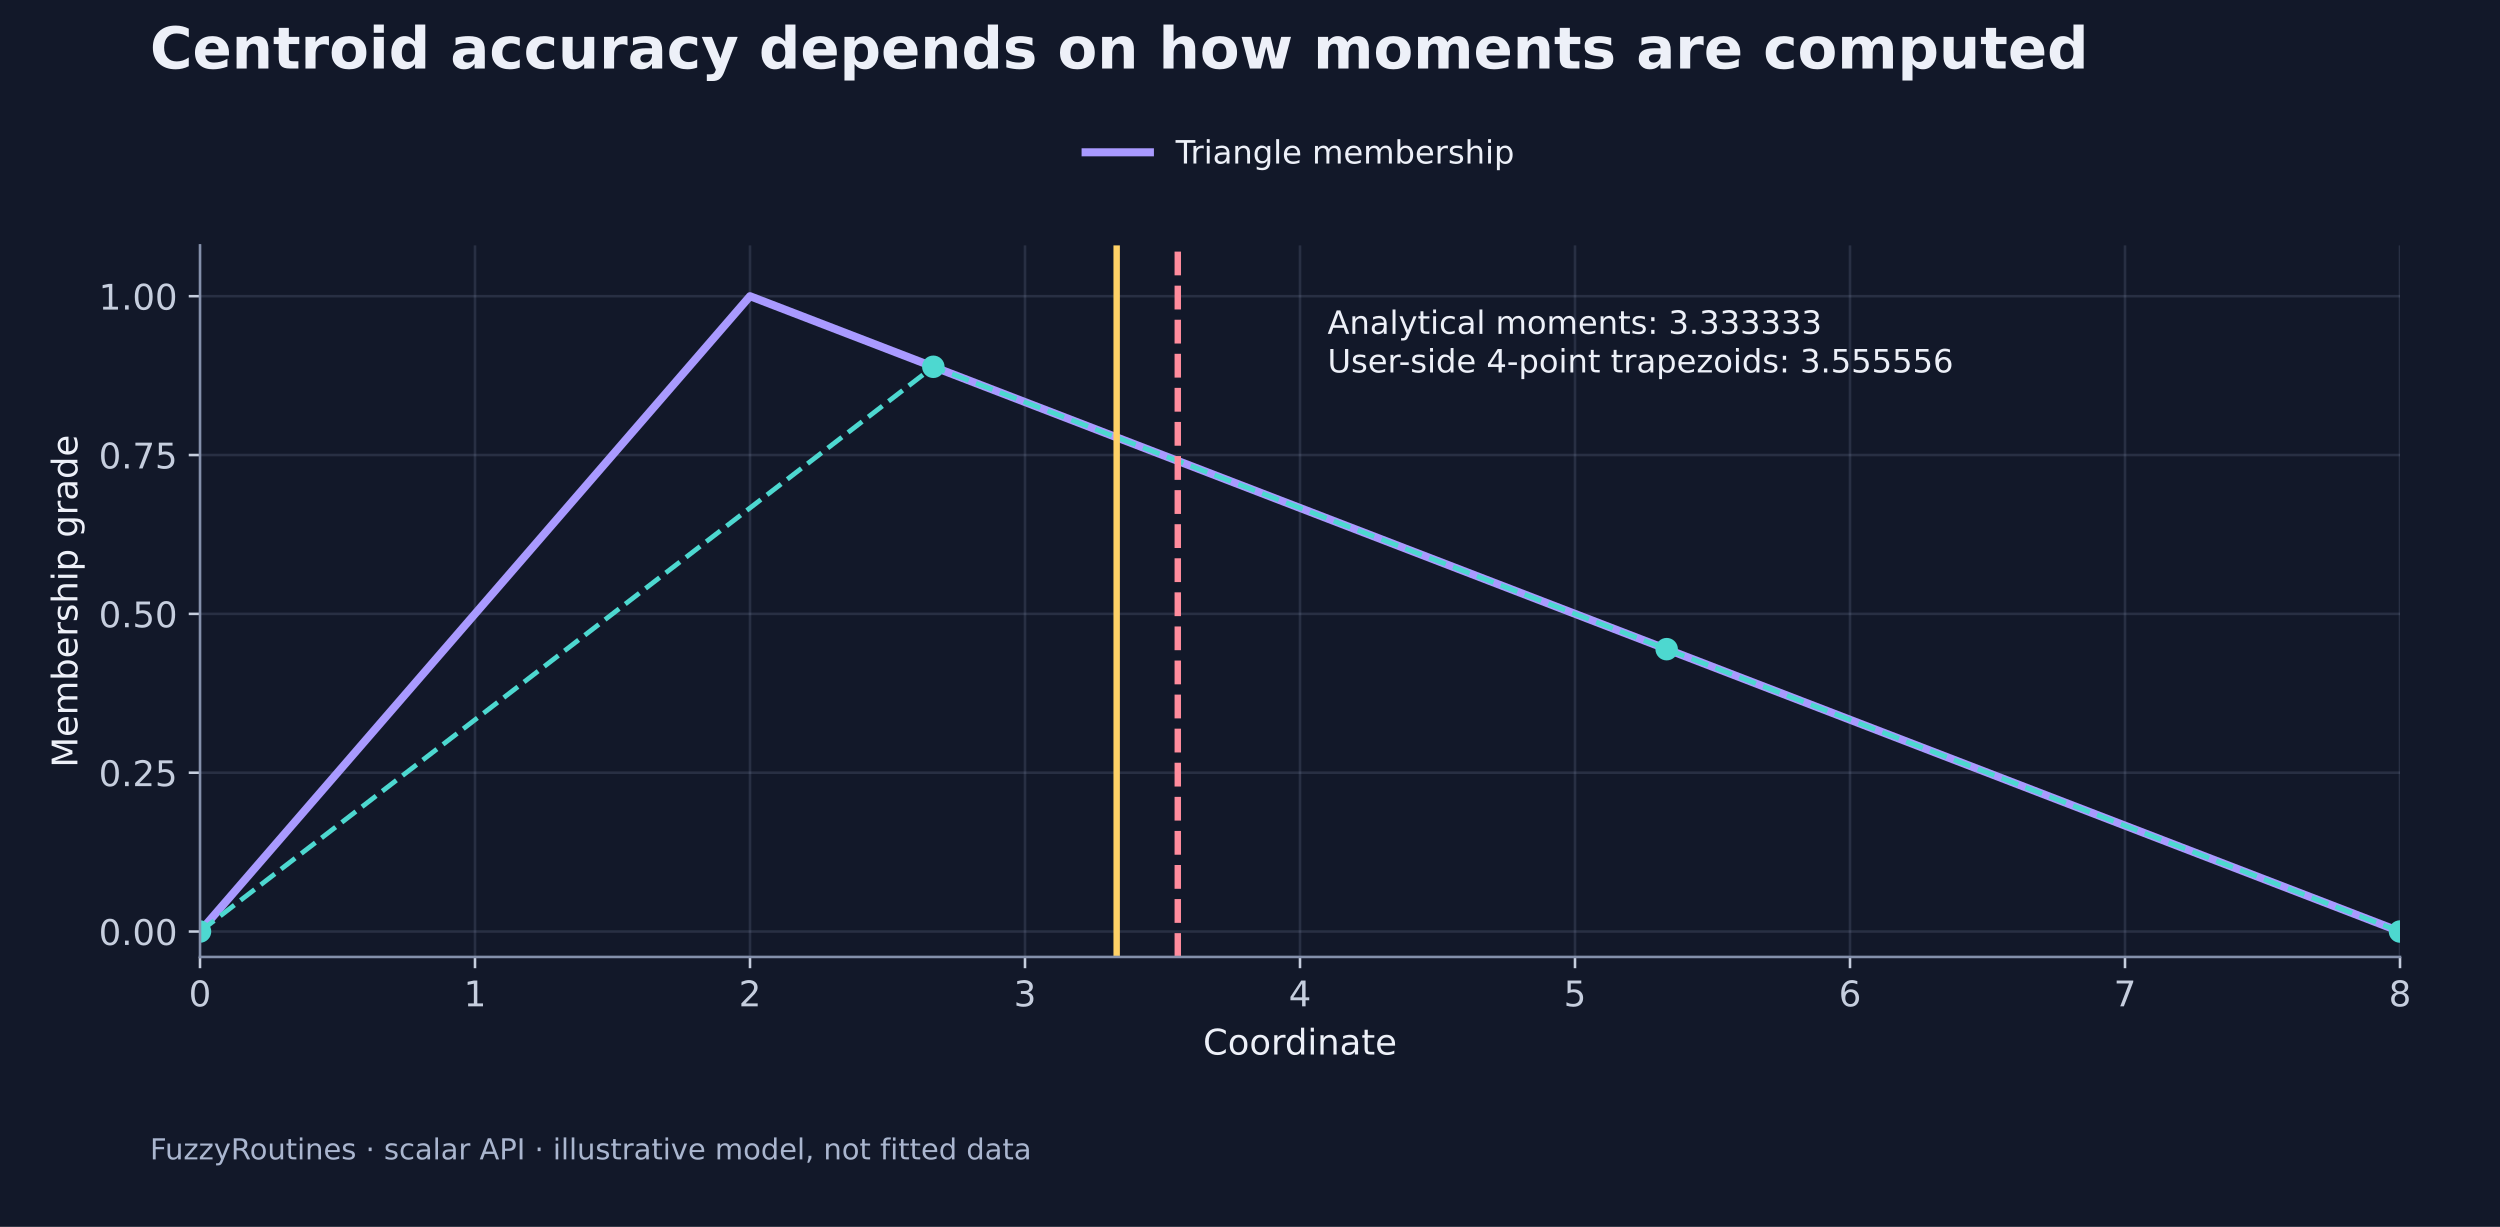
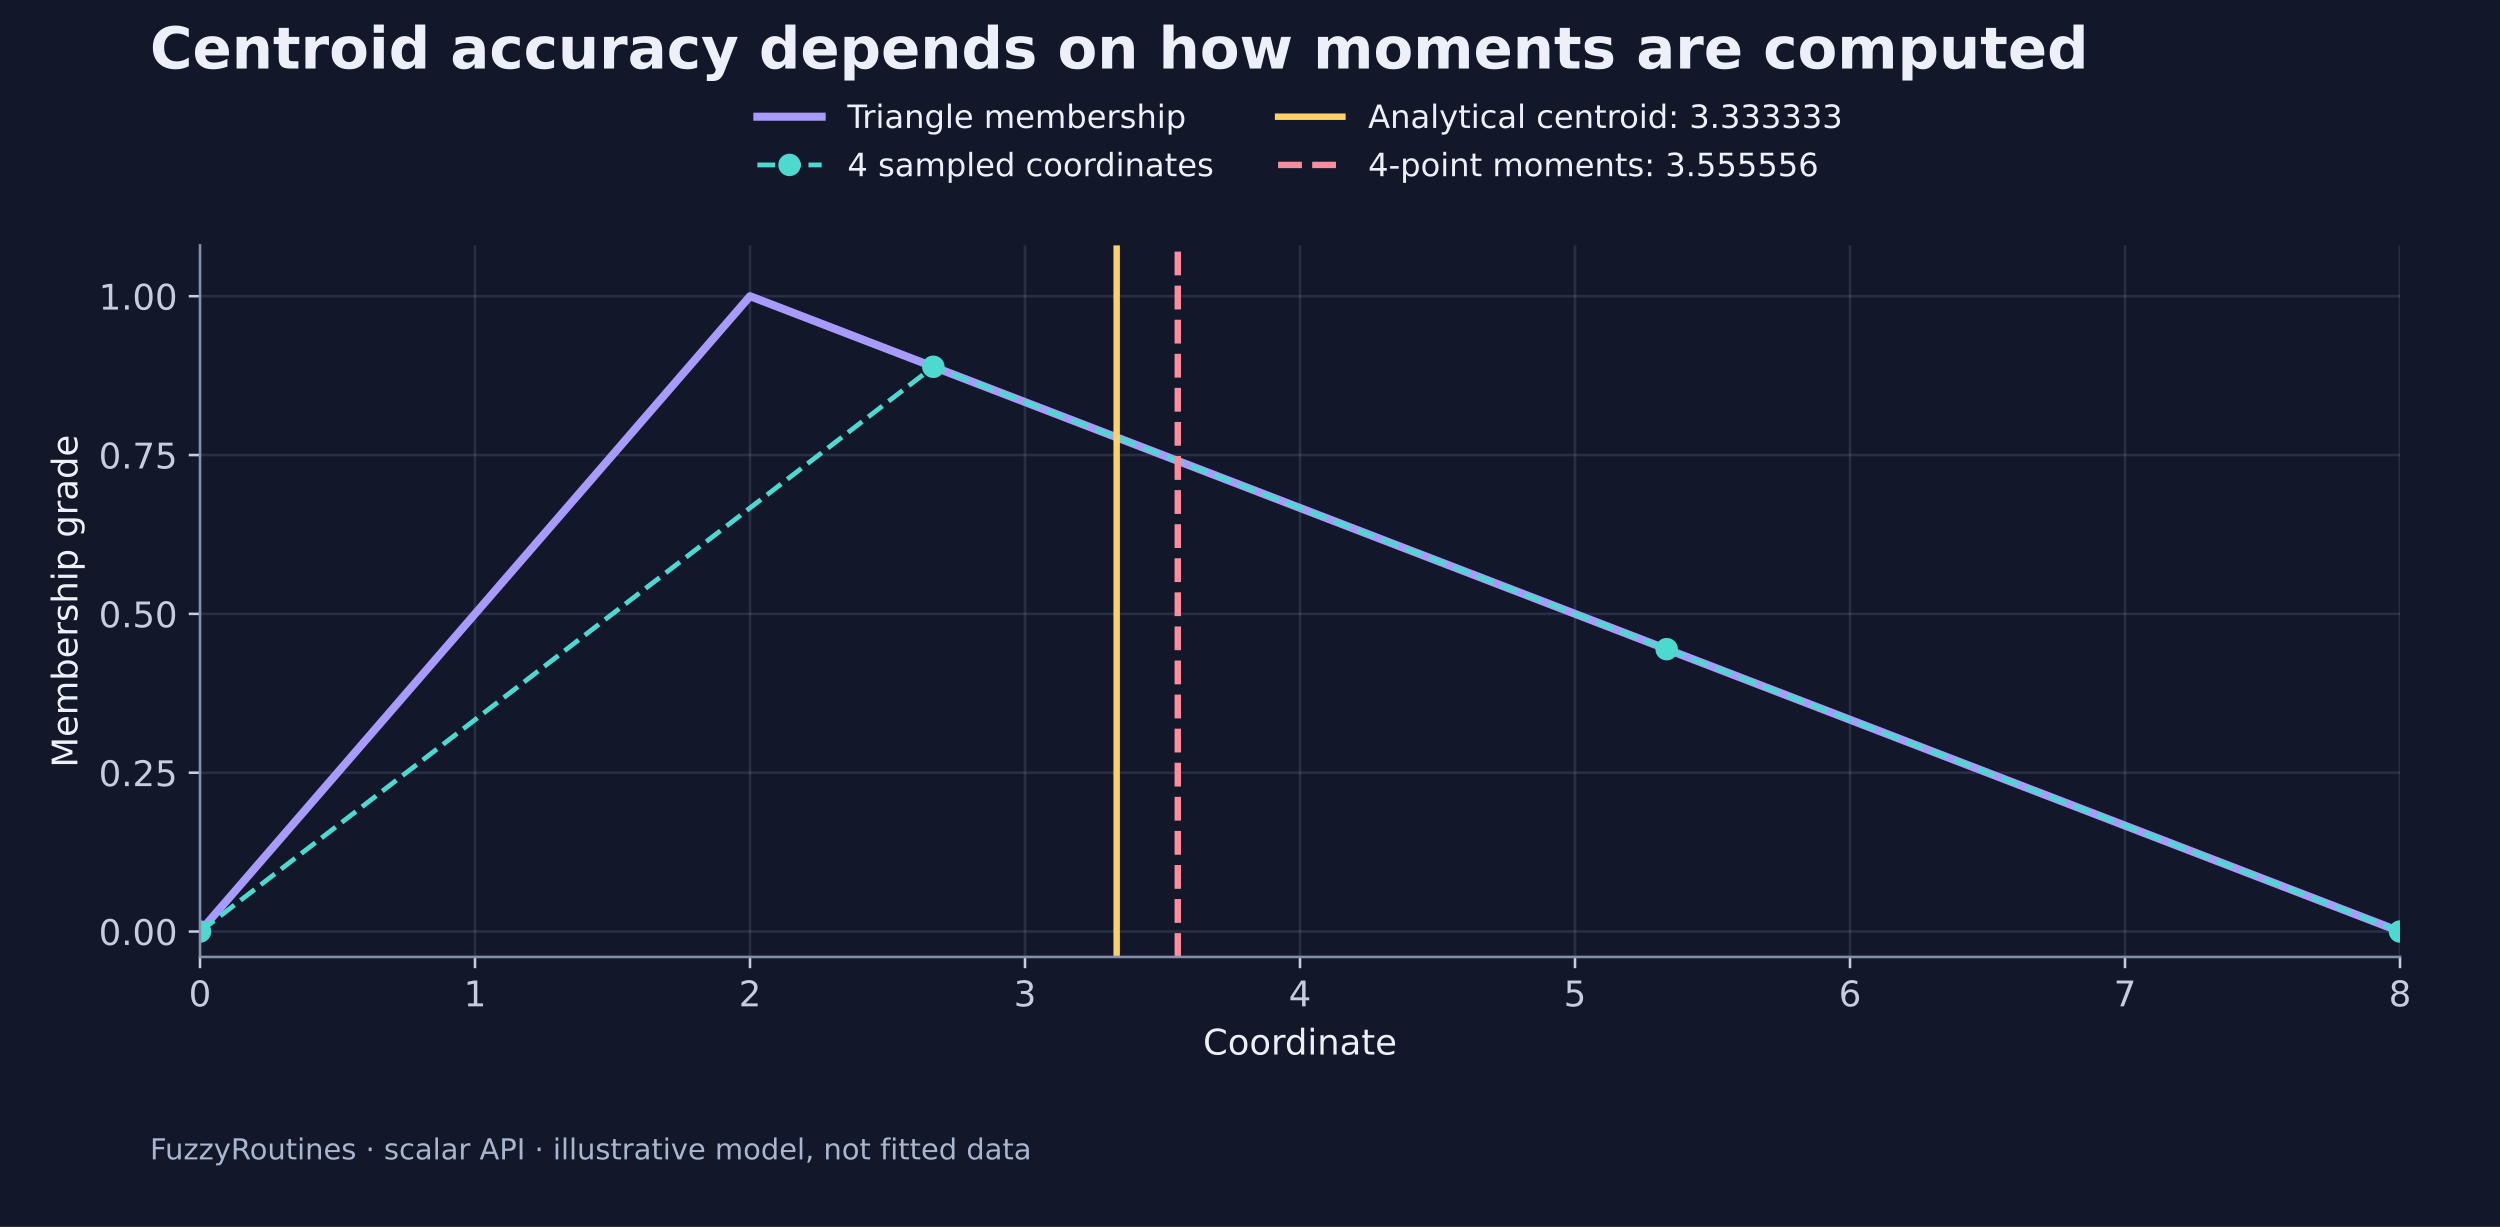
<svg xmlns="http://www.w3.org/2000/svg" xmlns:xlink="http://www.w3.org/1999/xlink" width="777.6pt" height="381.6pt" viewBox="0 0 777.6 381.6" version="1.1">
  <defs>
    <style type="text/css">*{stroke-linejoin: round; stroke-linecap: butt}</style>
  </defs>
  <g id="figure_1">
    <g id="patch_1">
      <path d="M 0 381.6 L 777.6 381.6 L 777.6 0 L 0 0 z " style="fill: #121829" />
    </g>
    <g id="axes_1">
      <g id="patch_2">
        <path d="M 62.208 297.648 L 746.496 297.648 L 746.496 76.32 L 62.208 76.32 z " style="fill: #121829" />
      </g>
      <g id="matplotlib.axis_1">
        <g id="xtick_1">
          <g id="line2d_1">
            <path d="M 62.208 297.648 L 62.208 76.32 " clip-path="url(#p62bf70dbfd)" style="fill: none; stroke: #8490ab; stroke-opacity: 0.2; stroke-width: 0.8; stroke-linecap: square" />
          </g>
          <g id="line2d_2">
            <defs>
              <path id="m4a6ae01762" d="M 0 0 L 0 3.5 " style="stroke: #c6cede; stroke-width: 0.8" />
            </defs>
            <g>
              <use xlink:href="#m4a6ae01762" x="62.208" y="297.648" style="fill: #c6cede; stroke: #c6cede; stroke-width: 0.8" />
            </g>
          </g>
          <g id="text_1">
            <text style="font-size: 11px; font-family: 'DejaVu Sans'; text-anchor: middle; fill: #c6cede" x="62.208" y="313.005" transform="rotate(-0 62.208 313.0054)">0</text>
          </g>
        </g>
        <g id="xtick_2">
          <g id="line2d_3">
            <path d="M 147.744 297.648 L 147.744 76.32 " clip-path="url(#p62bf70dbfd)" style="fill: none; stroke: #8490ab; stroke-opacity: 0.2; stroke-width: 0.8; stroke-linecap: square" />
          </g>
          <g id="line2d_4">
            <g>
              <use xlink:href="#m4a6ae01762" x="147.744" y="297.648" style="fill: #c6cede; stroke: #c6cede; stroke-width: 0.8" />
            </g>
          </g>
          <g id="text_2">
            <text style="font-size: 11px; font-family: 'DejaVu Sans'; text-anchor: middle; fill: #c6cede" x="147.744" y="313.005" transform="rotate(-0 147.744 313.0054)">1</text>
          </g>
        </g>
        <g id="xtick_3">
          <g id="line2d_5">
            <path d="M 233.28 297.648 L 233.28 76.32 " clip-path="url(#p62bf70dbfd)" style="fill: none; stroke: #8490ab; stroke-opacity: 0.2; stroke-width: 0.8; stroke-linecap: square" />
          </g>
          <g id="line2d_6">
            <g>
              <use xlink:href="#m4a6ae01762" x="233.28" y="297.648" style="fill: #c6cede; stroke: #c6cede; stroke-width: 0.8" />
            </g>
          </g>
          <g id="text_3">
            <text style="font-size: 11px; font-family: 'DejaVu Sans'; text-anchor: middle; fill: #c6cede" x="233.28" y="313.005" transform="rotate(-0 233.28 313.0054)">2</text>
          </g>
        </g>
        <g id="xtick_4">
          <g id="line2d_7">
            <path d="M 318.816 297.648 L 318.816 76.32 " clip-path="url(#p62bf70dbfd)" style="fill: none; stroke: #8490ab; stroke-opacity: 0.2; stroke-width: 0.8; stroke-linecap: square" />
          </g>
          <g id="line2d_8">
            <g>
              <use xlink:href="#m4a6ae01762" x="318.816" y="297.648" style="fill: #c6cede; stroke: #c6cede; stroke-width: 0.8" />
            </g>
          </g>
          <g id="text_4">
            <text style="font-size: 11px; font-family: 'DejaVu Sans'; text-anchor: middle; fill: #c6cede" x="318.816" y="313.005" transform="rotate(-0 318.816 313.0054)">3</text>
          </g>
        </g>
        <g id="xtick_5">
          <g id="line2d_9">
            <path d="M 404.352 297.648 L 404.352 76.32 " clip-path="url(#p62bf70dbfd)" style="fill: none; stroke: #8490ab; stroke-opacity: 0.2; stroke-width: 0.8; stroke-linecap: square" />
          </g>
          <g id="line2d_10">
            <g>
              <use xlink:href="#m4a6ae01762" x="404.352" y="297.648" style="fill: #c6cede; stroke: #c6cede; stroke-width: 0.8" />
            </g>
          </g>
          <g id="text_5">
            <text style="font-size: 11px; font-family: 'DejaVu Sans'; text-anchor: middle; fill: #c6cede" x="404.352" y="313.005" transform="rotate(-0 404.352 313.0054)">4</text>
          </g>
        </g>
        <g id="xtick_6">
          <g id="line2d_11">
            <path d="M 489.888 297.648 L 489.888 76.32 " clip-path="url(#p62bf70dbfd)" style="fill: none; stroke: #8490ab; stroke-opacity: 0.2; stroke-width: 0.8; stroke-linecap: square" />
          </g>
          <g id="line2d_12">
            <g>
              <use xlink:href="#m4a6ae01762" x="489.888" y="297.648" style="fill: #c6cede; stroke: #c6cede; stroke-width: 0.8" />
            </g>
          </g>
          <g id="text_6">
            <text style="font-size: 11px; font-family: 'DejaVu Sans'; text-anchor: middle; fill: #c6cede" x="489.888" y="313.005" transform="rotate(-0 489.888 313.0054)">5</text>
          </g>
        </g>
        <g id="xtick_7">
          <g id="line2d_13">
            <path d="M 575.424 297.648 L 575.424 76.32 " clip-path="url(#p62bf70dbfd)" style="fill: none; stroke: #8490ab; stroke-opacity: 0.2; stroke-width: 0.8; stroke-linecap: square" />
          </g>
          <g id="line2d_14">
            <g>
              <use xlink:href="#m4a6ae01762" x="575.424" y="297.648" style="fill: #c6cede; stroke: #c6cede; stroke-width: 0.8" />
            </g>
          </g>
          <g id="text_7">
            <text style="font-size: 11px; font-family: 'DejaVu Sans'; text-anchor: middle; fill: #c6cede" x="575.424" y="313.005" transform="rotate(-0 575.424 313.0054)">6</text>
          </g>
        </g>
        <g id="xtick_8">
          <g id="line2d_15">
            <path d="M 660.96 297.648 L 660.96 76.32 " clip-path="url(#p62bf70dbfd)" style="fill: none; stroke: #8490ab; stroke-opacity: 0.2; stroke-width: 0.8; stroke-linecap: square" />
          </g>
          <g id="line2d_16">
            <g>
              <use xlink:href="#m4a6ae01762" x="660.96" y="297.648" style="fill: #c6cede; stroke: #c6cede; stroke-width: 0.8" />
            </g>
          </g>
          <g id="text_8">
            <text style="font-size: 11px; font-family: 'DejaVu Sans'; text-anchor: middle; fill: #c6cede" x="660.96" y="313.005" transform="rotate(-0 660.96 313.0054)">7</text>
          </g>
        </g>
        <g id="xtick_9">
          <g id="line2d_17">
            <path d="M 746.496 297.648 L 746.496 76.32 " clip-path="url(#p62bf70dbfd)" style="fill: none; stroke: #8490ab; stroke-opacity: 0.2; stroke-width: 0.8; stroke-linecap: square" />
          </g>
          <g id="line2d_18">
            <g>
              <use xlink:href="#m4a6ae01762" x="746.496" y="297.648" style="fill: #c6cede; stroke: #c6cede; stroke-width: 0.8" />
            </g>
          </g>
          <g id="text_9">
            <text style="font-size: 11px; font-family: 'DejaVu Sans'; text-anchor: middle; fill: #c6cede" x="746.496" y="313.005" transform="rotate(-0 746.496 313.0054)">8</text>
          </g>
        </g>
        <g id="text_10">
          <text style="font-size: 11px; font-family: 'DejaVu Sans'; text-anchor: middle; fill: #edf0f8" x="404.352" y="328.006" transform="rotate(-0 404.352 328.0063)">Coordinate</text>
        </g>
      </g>
      <g id="matplotlib.axis_2">
        <g id="ytick_1">
          <g id="line2d_19">
            <path d="M 62.208 289.743 L 746.496 289.743 " clip-path="url(#p62bf70dbfd)" style="fill: none; stroke: #8490ab; stroke-opacity: 0.2; stroke-width: 0.8; stroke-linecap: square" />
          </g>
          <g id="line2d_20">
            <defs>
              <path id="mfc296a0c61" d="M 0 0 L -3.5 0 " style="stroke: #c6cede; stroke-width: 0.8" />
            </defs>
            <g>
              <use xlink:href="#mfc296a0c61" x="62.208" y="289.743" style="fill: #c6cede; stroke: #c6cede; stroke-width: 0.8" />
            </g>
          </g>
          <g id="text_11">
            <text style="font-size: 11px; font-family: 'DejaVu Sans'; text-anchor: end; fill: #c6cede" x="55.208" y="293.922" transform="rotate(-0 55.208 293.9221)">0.00</text>
          </g>
        </g>
        <g id="ytick_2">
          <g id="line2d_21">
            <path d="M 62.208 240.34 L 746.496 240.34 " clip-path="url(#p62bf70dbfd)" style="fill: none; stroke: #8490ab; stroke-opacity: 0.2; stroke-width: 0.8; stroke-linecap: square" />
          </g>
          <g id="line2d_22">
            <g>
              <use xlink:href="#mfc296a0c61" x="62.208" y="240.34" style="fill: #c6cede; stroke: #c6cede; stroke-width: 0.8" />
            </g>
          </g>
          <g id="text_12">
            <text style="font-size: 11px; font-family: 'DejaVu Sans'; text-anchor: end; fill: #c6cede" x="55.208" y="244.519" transform="rotate(-0 55.208 244.5186)">0.25</text>
          </g>
        </g>
        <g id="ytick_3">
          <g id="line2d_23">
            <path d="M 62.208 190.936 L 746.496 190.936 " clip-path="url(#p62bf70dbfd)" style="fill: none; stroke: #8490ab; stroke-opacity: 0.2; stroke-width: 0.8; stroke-linecap: square" />
          </g>
          <g id="line2d_24">
            <g>
              <use xlink:href="#mfc296a0c61" x="62.208" y="190.936" style="fill: #c6cede; stroke: #c6cede; stroke-width: 0.8" />
            </g>
          </g>
          <g id="text_13">
            <text style="font-size: 11px; font-family: 'DejaVu Sans'; text-anchor: end; fill: #c6cede" x="55.208" y="195.115" transform="rotate(-0 55.208 195.115)">0.50</text>
          </g>
        </g>
        <g id="ytick_4">
          <g id="line2d_25">
            <path d="M 62.208 141.533 L 746.496 141.533 " clip-path="url(#p62bf70dbfd)" style="fill: none; stroke: #8490ab; stroke-opacity: 0.2; stroke-width: 0.8; stroke-linecap: square" />
          </g>
          <g id="line2d_26">
            <g>
              <use xlink:href="#mfc296a0c61" x="62.208" y="141.533" style="fill: #c6cede; stroke: #c6cede; stroke-width: 0.8" />
            </g>
          </g>
          <g id="text_14">
            <text style="font-size: 11px; font-family: 'DejaVu Sans'; text-anchor: end; fill: #c6cede" x="55.208" y="145.711" transform="rotate(-0 55.208 145.7114)">0.75</text>
          </g>
        </g>
        <g id="ytick_5">
          <g id="line2d_27">
            <path d="M 62.208 92.129 L 746.496 92.129 " clip-path="url(#p62bf70dbfd)" style="fill: none; stroke: #8490ab; stroke-opacity: 0.2; stroke-width: 0.8; stroke-linecap: square" />
          </g>
          <g id="line2d_28">
            <g>
              <use xlink:href="#mfc296a0c61" x="62.208" y="92.129" style="fill: #c6cede; stroke: #c6cede; stroke-width: 0.8" />
            </g>
          </g>
          <g id="text_15">
            <text style="font-size: 11px; font-family: 'DejaVu Sans'; text-anchor: end; fill: #c6cede" x="55.208" y="96.308" transform="rotate(-0 55.208 96.30785)">1.00</text>
          </g>
        </g>
        <g id="text_16">
          <text style="font-size: 11px; font-family: 'DejaVu Sans'; text-anchor: middle; fill: #edf0f8" x="24.073" y="186.984" transform="rotate(-90 24.07323 186.984)">Membership grade</text>
        </g>
      </g>
      <g id="line2d_29">
        <path d="M 62.208 289.743 L 233.28 92.129 L 746.496 289.743 L 746.496 289.743 " clip-path="url(#p62bf70dbfd)" style="fill: none; stroke: #a99aff; stroke-width: 2.5; stroke-linecap: square" />
      </g>
      <g id="line2d_30">
        <path d="M 62.208 289.743 L 290.304 114.086 L 518.4 201.915 L 746.496 289.743 " clip-path="url(#p62bf70dbfd)" style="fill: none; stroke-dasharray: 5.55,2.4; stroke-dashoffset: 0; stroke: #4dd8d0; stroke-width: 1.5" />
        <defs>
          <path id="m412919b150" d="M 0 3 C 0.796 3 1.559 2.684 2.121 2.121 C 2.684 1.559 3 0.796 3 0 C 3 -0.796 2.684 -1.559 2.121 -2.121 C 1.559 -2.684 0.796 -3 0 -3 C -0.796 -3 -1.559 -2.684 -2.121 -2.121 C -2.684 -1.559 -3 -0.796 -3 0 C -3 0.796 -2.684 1.559 -2.121 2.121 C -1.559 2.684 -0.796 3 0 3 z " style="stroke: #4dd8d0" />
        </defs>
        <g clip-path="url(#p62bf70dbfd)">
          <use xlink:href="#m412919b150" x="62.208" y="289.743" style="fill: #4dd8d0; stroke: #4dd8d0" />
          <use xlink:href="#m412919b150" x="290.304" y="114.086" style="fill: #4dd8d0; stroke: #4dd8d0" />
          <use xlink:href="#m412919b150" x="518.4" y="201.915" style="fill: #4dd8d0; stroke: #4dd8d0" />
          <use xlink:href="#m412919b150" x="746.496" y="289.743" style="fill: #4dd8d0; stroke: #4dd8d0" />
        </g>
      </g>
      <g id="line2d_31">
        <path d="M 347.328 297.648 L 347.328 76.32 " clip-path="url(#p62bf70dbfd)" style="fill: none; stroke: #ffd166; stroke-width: 2; stroke-linecap: square" />
      </g>
      <g id="line2d_32">
        <path d="M 366.336 297.648 L 366.336 76.32 " clip-path="url(#p62bf70dbfd)" style="fill: none; stroke-dasharray: 7.4,3.2; stroke-dashoffset: 0; stroke: #ff8c9d; stroke-width: 2" />
      </g>
      <g id="patch_3">
        <path d="M 62.208 297.648 L 62.208 76.32 " style="fill: none; stroke: #8490ab; stroke-width: 0.8; stroke-linejoin: miter; stroke-linecap: square" />
      </g>
      <g id="patch_4">
        <path d="M 62.208 297.648 L 746.496 297.648 " style="fill: none; stroke: #8490ab; stroke-width: 0.8; stroke-linejoin: miter; stroke-linecap: square" />
      </g>
-       <g id="text_17">
-         <text style="font-size: 10px; font-family: 'DejaVu Sans'; fill: #edf0f8" transform="translate(412.9056 103.8401)">Analytical moments: 3.333333</text>
-         <text style="font-size: 10px; font-family: 'DejaVu Sans'; fill: #edf0f8" transform="translate(412.9056 115.8429)">User-side 4-point trapezoids: 3.555556</text>
-       </g>
      <g id="legend_1">
        <g id="line2d_33">
-           <path d="M 337.667 47.366 L 347.667 47.366 L 357.667 47.366 " style="fill: none; stroke: #a99aff; stroke-width: 2.5; stroke-linecap: square" />
+           <path d="M 235.57 36.3 L 245.57 36.3 L 255.57 36.3 " style="fill: none; stroke: #a99aff; stroke-width: 2.5; stroke-linecap: square" />
+         </g>
+         <g id="text_17">
+           <text style="font-size: 10px; font-family: 'DejaVu Sans'; text-anchor: start; fill: #edf0f8" x="263.57" y="39.8" transform="rotate(-0 263.57 39.79972)">Triangle membership</text>
+         </g>
+         <g id="line2d_34">
+           <path d="M 235.57 51.3 L 245.57 51.3 L 255.57 51.3 " style="fill: none; stroke-dasharray: 5.55,2.4; stroke-dashoffset: 0; stroke: #4dd8d0; stroke-width: 1.5" />
+           <g>
+             <use xlink:href="#m412919b150" x="245.57" y="51.3" style="fill: #4dd8d0; stroke: #4dd8d0" />
+           </g>
        </g>
        <g id="text_18">
-           <text style="font-size: 10px; font-family: 'DejaVu Sans'; text-anchor: start; fill: #edf0f8" x="365.667" y="50.866" transform="rotate(-0 365.6668 50.86612)">Triangle membership</text>
-         </g>
-       </g>
-     </g>
-     <g id="text_19">
+           <text style="font-size: 10px; font-family: 'DejaVu Sans'; text-anchor: start; fill: #edf0f8" x="263.57" y="54.8" transform="rotate(-0 263.57 54.8005)">4 sampled coordinates</text>
+         </g>
+         <g id="line2d_35">
+           <path d="M 397.542 36.3 L 407.542 36.3 L 417.542 36.3 " style="fill: none; stroke: #ffd166; stroke-width: 2; stroke-linecap: square" />
+         </g>
+         <g id="text_19">
+           <text style="font-size: 10px; font-family: 'DejaVu Sans'; text-anchor: start; fill: #edf0f8" x="425.542" y="39.8" transform="rotate(-0 425.5418 39.79972)">Analytical centroid: 3.333333</text>
+         </g>
+         <g id="line2d_36">
+           <path d="M 397.542 51.3 L 407.542 51.3 L 417.542 51.3 " style="fill: none; stroke-dasharray: 7.4,3.2; stroke-dashoffset: 0; stroke: #ff8c9d; stroke-width: 2" />
+         </g>
+         <g id="text_20">
+           <text style="font-size: 10px; font-family: 'DejaVu Sans'; text-anchor: start; fill: #edf0f8" x="425.542" y="54.8" transform="rotate(-0 425.5418 54.8005)">4-point moments: 3.555556</text>
+         </g>
+       </g>
+     </g>
+     <g id="text_21">
      <text style="font-weight: 700; font-size: 18px; font-family: 'DejaVu Sans'; text-anchor: start; fill: #edf0f8" x="46.656" y="21.309" transform="rotate(-0 46.656 21.30919)">Centroid accuracy depends on how moments are computed</text>
    </g>
-     <g id="text_20">
+     <g id="text_22">
      <text style="font-size: 9px; font-family: 'DejaVu Sans'; text-anchor: start; fill: #aab6cf" x="46.656" y="360.612" transform="rotate(-0 46.656 360.612)">FuzzyRoutines  ·  scalar API  ·  illustrative model, not fitted data</text>
    </g>
  </g>
  <defs>
    <clipPath id="p62bf70dbfd">
      <rect x="62.208" y="76.32" width="684.288" height="221.328" />
    </clipPath>
  </defs>
</svg>
